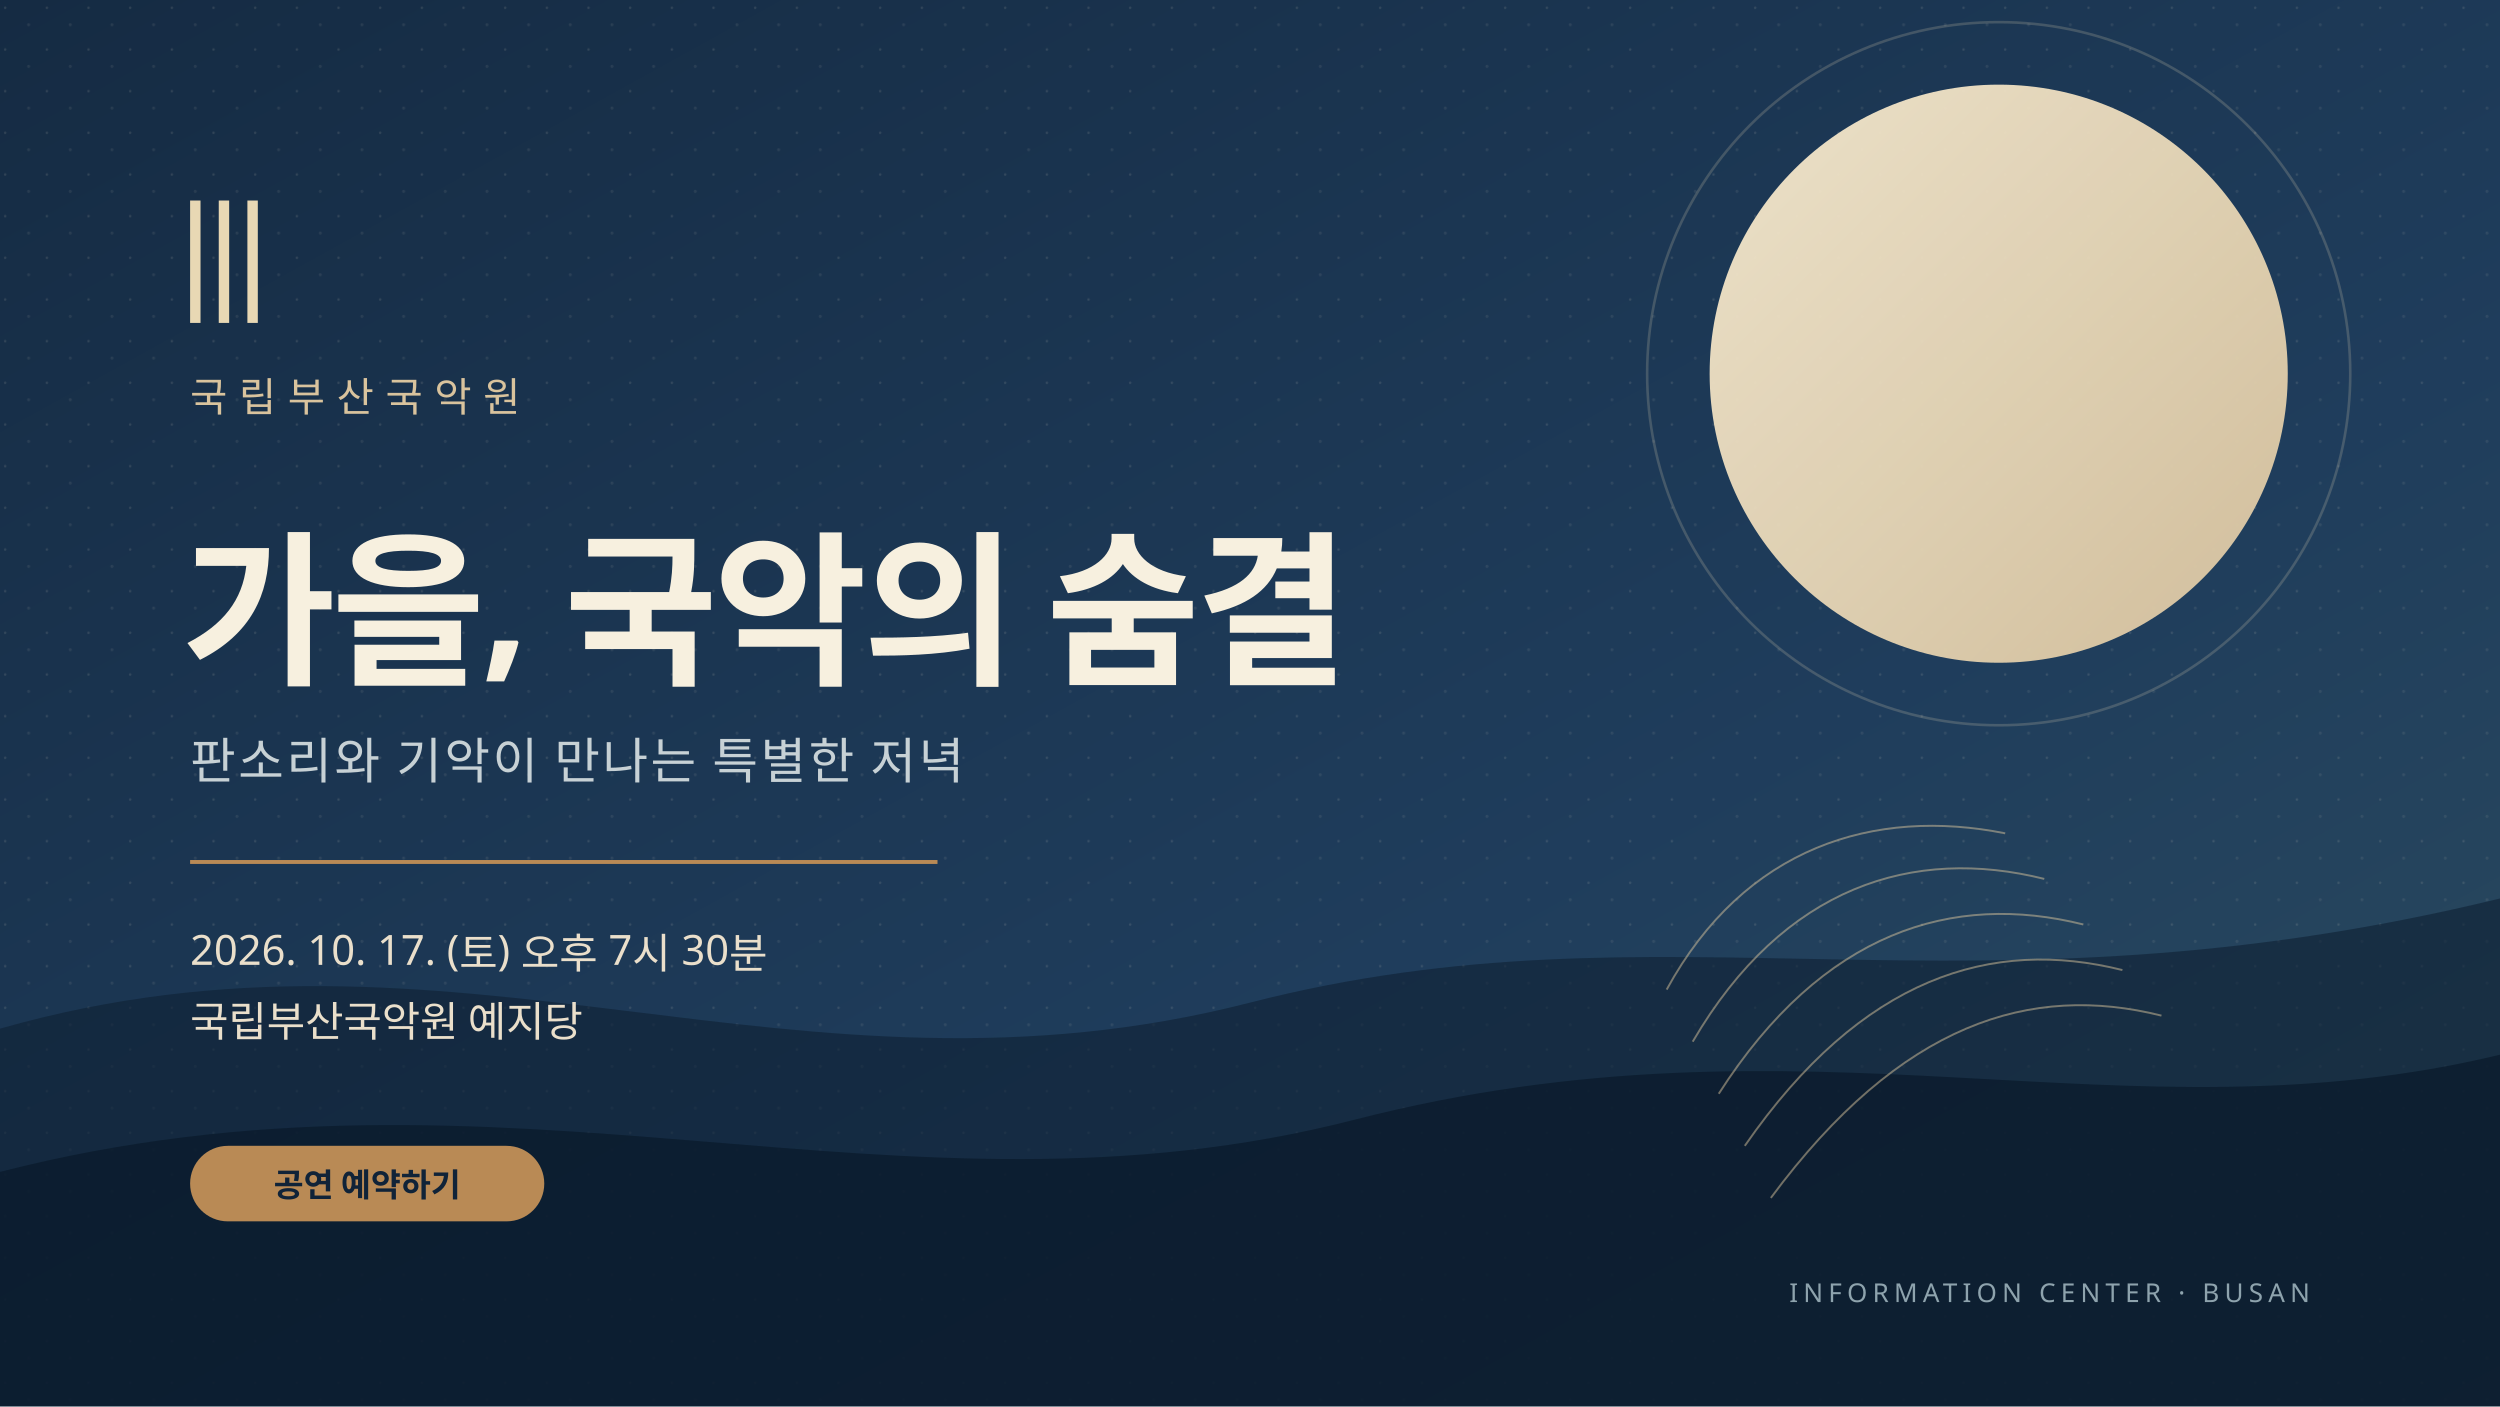
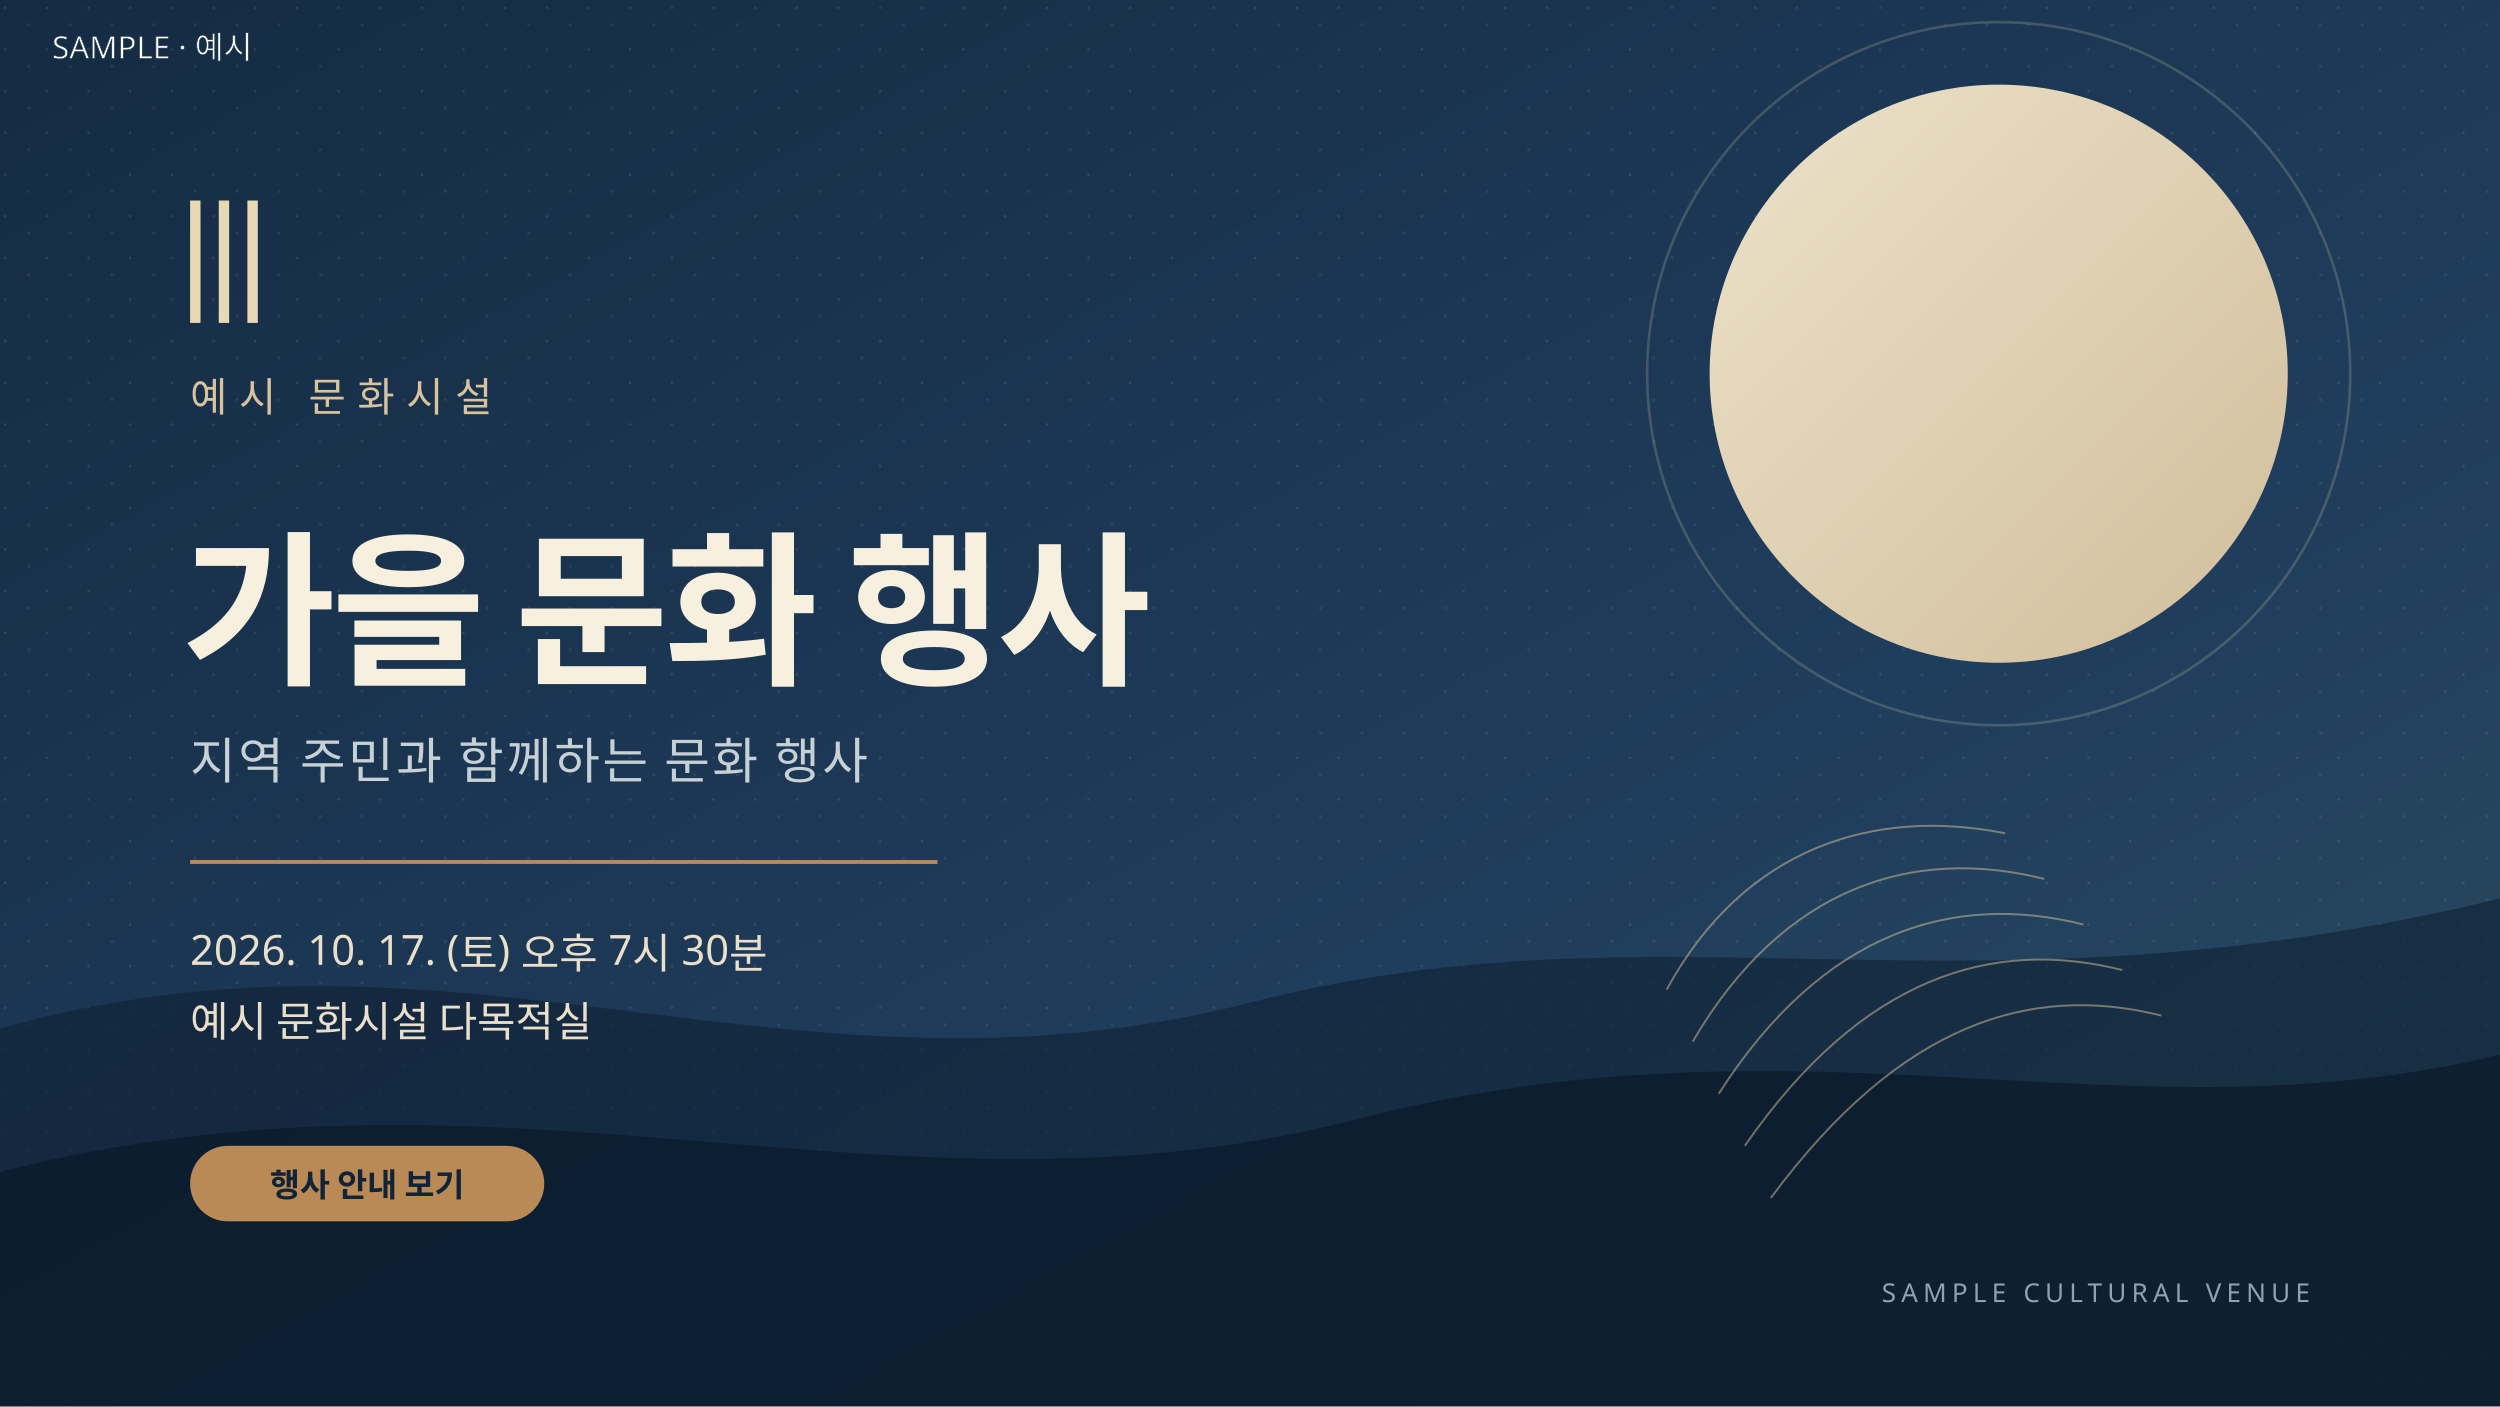
<svg xmlns="http://www.w3.org/2000/svg" width="1920" height="1080" viewBox="0 0 1920 1080">
  <defs>
    <linearGradient id="bg" x1="0" y1="0" x2="1" y2="1">
      <stop offset="0" stop-color="#152b43" />
      <stop offset="0.62" stop-color="#1f3d5c" />
      <stop offset="1" stop-color="#2c4c5e" />
    </linearGradient>
    <linearGradient id="moon" x1="0" y1="0" x2="1" y2="1">
      <stop offset="0" stop-color="#f4e9cf" />
      <stop offset="1" stop-color="#d9c39d" />
    </linearGradient>
    <pattern id="grain" width="32" height="32" patternUnits="userSpaceOnUse">
      <circle cx="4" cy="6" r="1" fill="#f4e9cf" opacity="0.11" />
      <circle cx="22" cy="19" r="1.2" fill="#f4e9cf" opacity="0.08" />
    </pattern>
  </defs>
  <rect width="1920" height="1080" fill="url(#bg)" />
  <rect width="1920" height="1080" fill="url(#grain)" />
  <circle cx="1535" cy="287" r="222" fill="url(#moon)" opacity="0.96" />
  <circle cx="1535" cy="287" r="270" fill="none" stroke="#e8d7b5" stroke-opacity="0.2" stroke-width="2" />
  <path d="M0 790 C350 690 610 860 960 770 C1280 688 1510 790 1920 690 L1920 1080 L0 1080Z" fill="#0e2134" opacity="0.62" />
  <path d="M0 900 C390 800 690 950 1040 860 C1390 770 1630 880 1920 810 L1920 1080 L0 1080Z" fill="#091a2b" opacity="0.75" />
  <g opacity="0.5" stroke="#d8c39b" stroke-width="1.5" fill="none">
    <path d="M1280 760 C1340 650 1440 620 1540 640" />
    <path d="M1300 800 C1370 680 1470 650 1570 675" />
    <path d="M1320 840 C1400 715 1500 685 1600 710" />
    <path d="M1340 880 C1430 750 1530 720 1630 745" />
    <path d="M1360 920 C1460 785 1560 755 1660 780" />
  </g>
  <g fill="#e8d8b4">
    <rect x="146" y="154" width="8" height="94" />
    <rect x="168" y="154" width="8" height="94" />
    <rect x="190" y="154" width="8" height="94" />
  </g>
-   <text x="146" y="316" fill="#d9c39d" font-family="Malgun Gothic, Apple SD Gothic Neo, sans-serif" font-size="31" letter-spacing="9">국립부산국악원</text>
-   <text x="140" y="516" fill="#f7f0df" font-family="Malgun Gothic, Apple SD Gothic Neo, sans-serif" font-size="128" font-weight="700" letter-spacing="-3">가을, 국악의 숨결</text>
-   <text x="146" y="598" fill="#c7d1d5" font-family="Malgun Gothic, Apple SD Gothic Neo, sans-serif" font-size="38" letter-spacing="2">판소리와 기악이 만나는 특별한 저녁</text>
+   <text x="146" y="316" fill="#d9c39d" font-family="Malgun Gothic, Apple SD Gothic Neo, sans-serif" font-size="31" letter-spacing="9">예시 문화시설</text>
+   <text x="140" y="516" fill="#f7f0df" font-family="Malgun Gothic, Apple SD Gothic Neo, sans-serif" font-size="128" font-weight="700" letter-spacing="-3">가을 문화 행사</text>
+   <text x="146" y="598" fill="#c7d1d5" font-family="Malgun Gothic, Apple SD Gothic Neo, sans-serif" font-size="38" letter-spacing="2">지역 주민과 함께하는 문화 행사</text>
  <line x1="146" y1="662" x2="720" y2="662" stroke="#b98a55" stroke-width="3" />
  <text x="146" y="741" fill="#eadfcb" font-family="Malgun Gothic, Apple SD Gothic Neo, sans-serif" font-size="32">2026. 10. 17. (토) 오후 7시 30분</text>
-   <text x="146" y="796" fill="#eadfcb" font-family="Malgun Gothic, Apple SD Gothic Neo, sans-serif" font-size="32">국립부산국악원 예지당</text>
+   <text x="146" y="796" fill="#eadfcb" font-family="Malgun Gothic, Apple SD Gothic Neo, sans-serif" font-size="32">예시 문화시설 다목적실</text>
  <g transform="translate(146 880)">
    <rect width="272" height="58" rx="29" fill="#b98a55" />
-     <text x="136" y="39" text-anchor="middle" fill="#102338" font-family="Malgun Gothic, Apple SD Gothic Neo, sans-serif" font-size="25" font-weight="700">공연 예약하기</text>
+     <text x="136" y="39" text-anchor="middle" fill="#102338" font-family="Malgun Gothic, Apple SD Gothic Neo, sans-serif" font-size="25" font-weight="700">행사 안내 보기</text>
  </g>
-   <text x="1774" y="1000" text-anchor="end" fill="#8ea3ad" font-family="Malgun Gothic, Apple SD Gothic Neo, sans-serif" font-size="20" letter-spacing="4">INFORMATION CENTER · BUSAN</text>
+   <text x="1774" y="1000" text-anchor="end" fill="#8ea3ad" font-family="Malgun Gothic, Apple SD Gothic Neo, sans-serif" font-size="20" letter-spacing="4">SAMPLE CULTURAL VENUE</text>
+   <text x="40" y="45" fill="#ffffff" stroke="#17334d" stroke-width="0.5" font-family="sans-serif" font-size="24">SAMPLE · 예시</text>
</svg>
